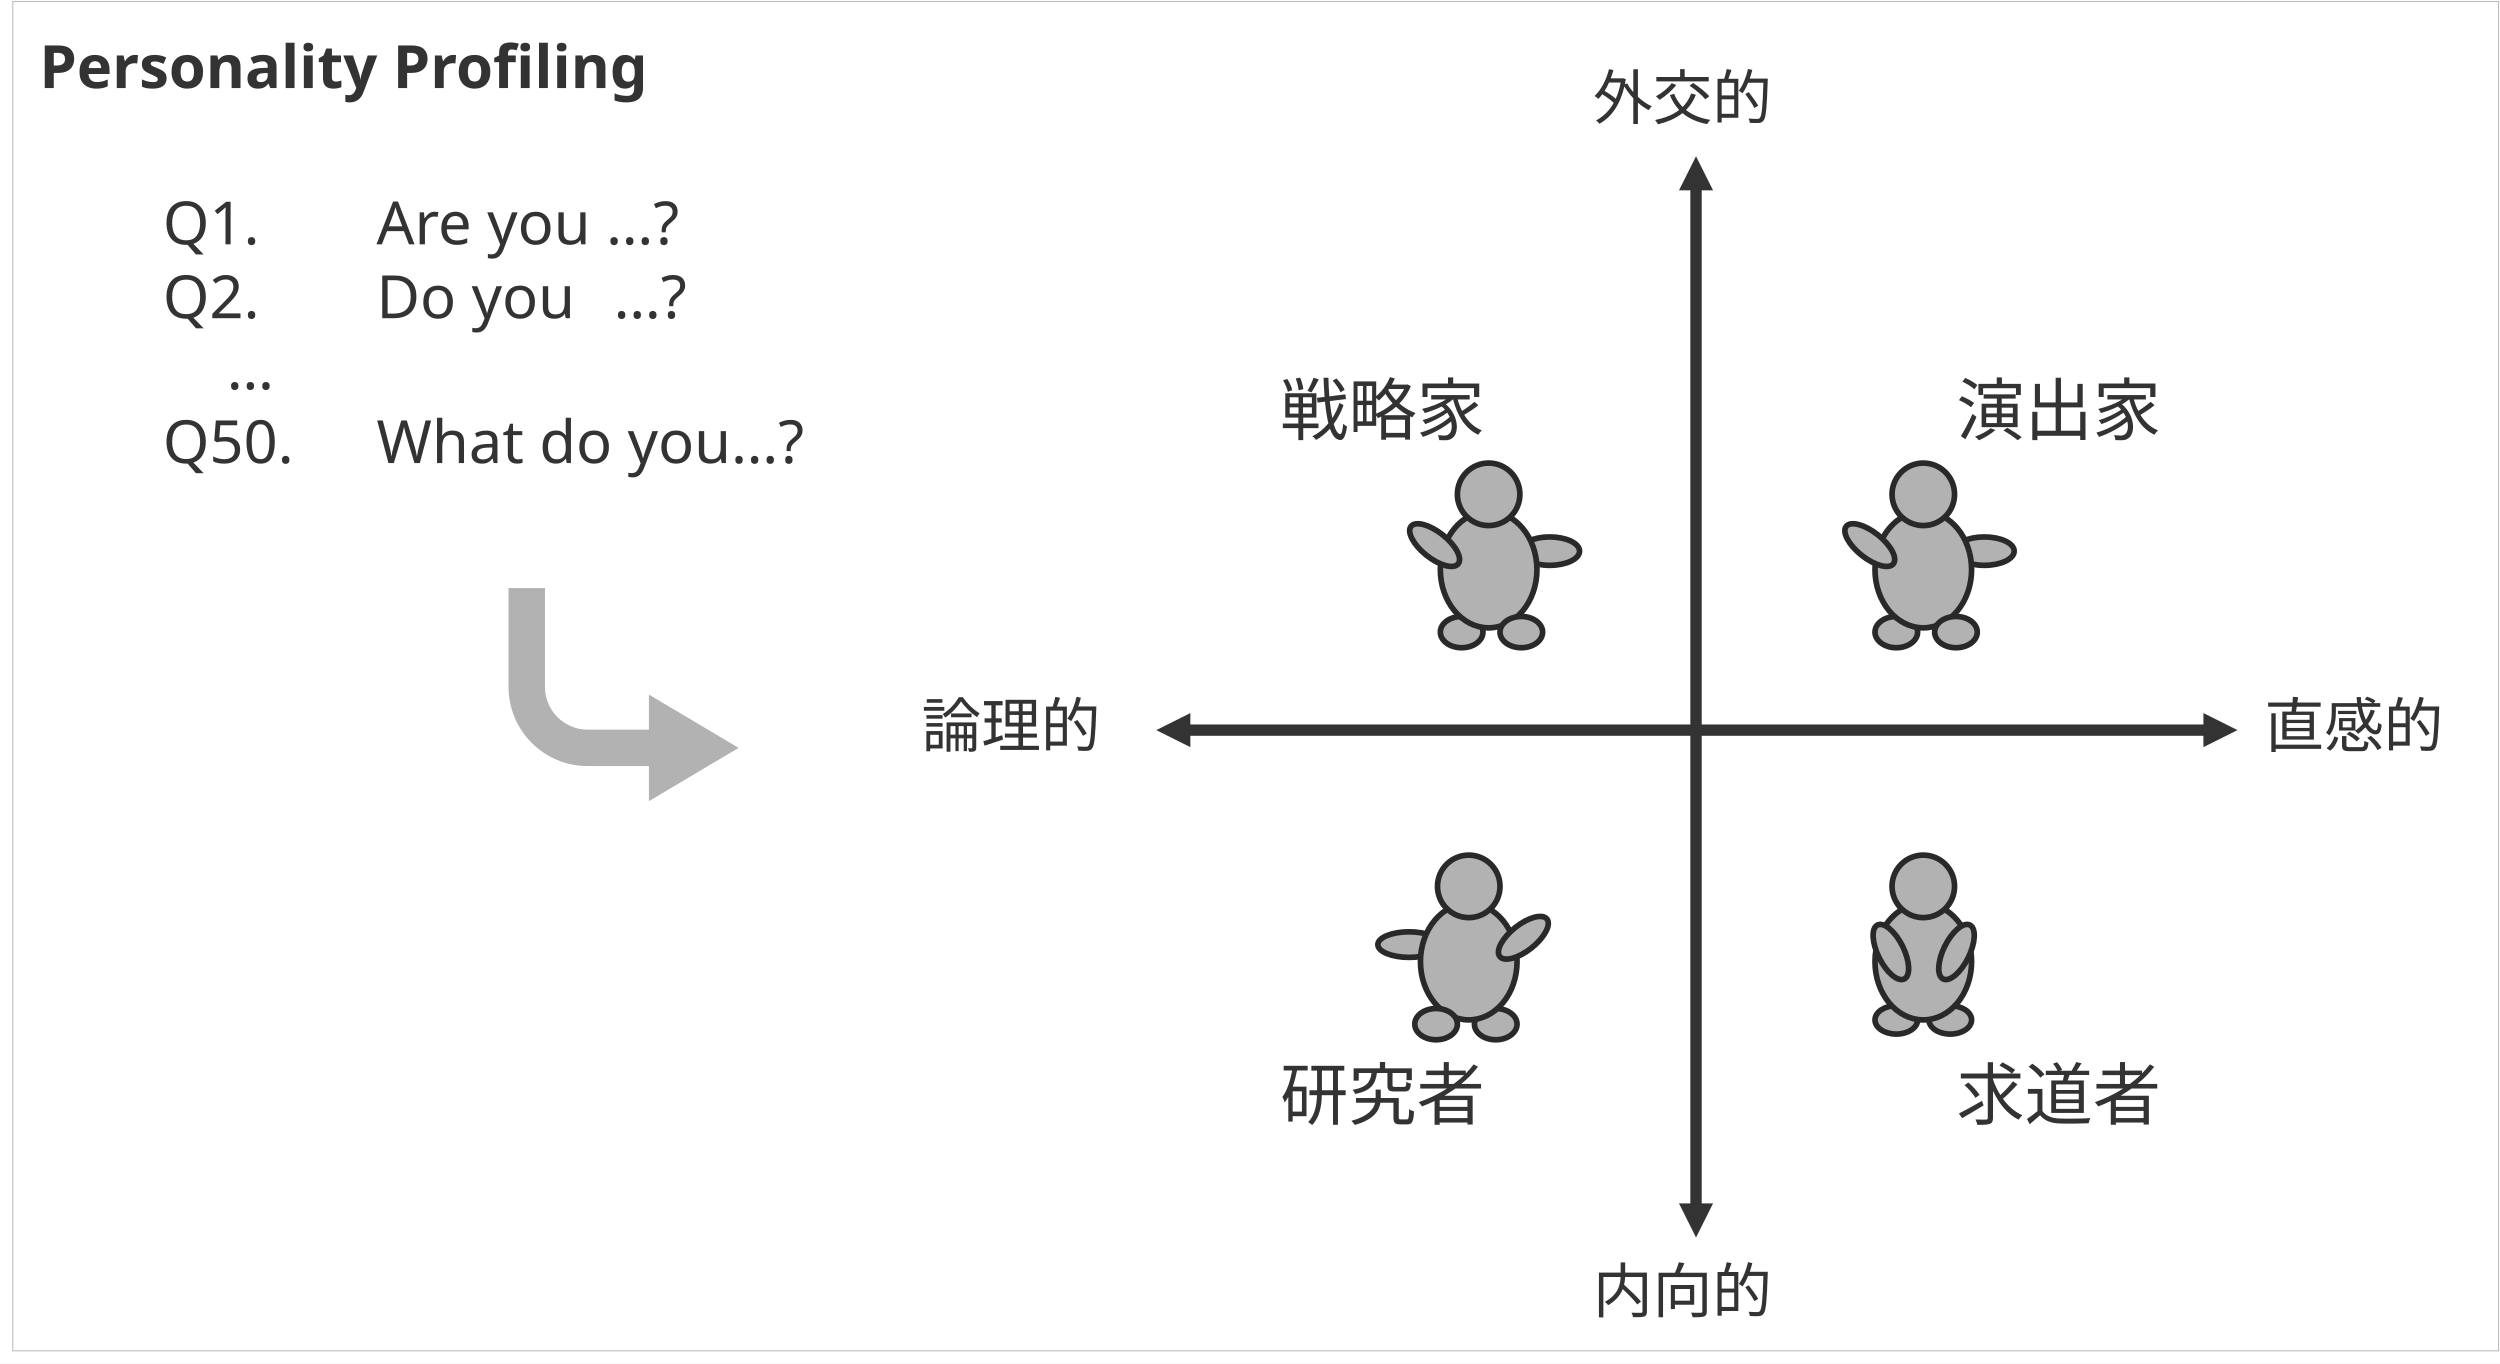
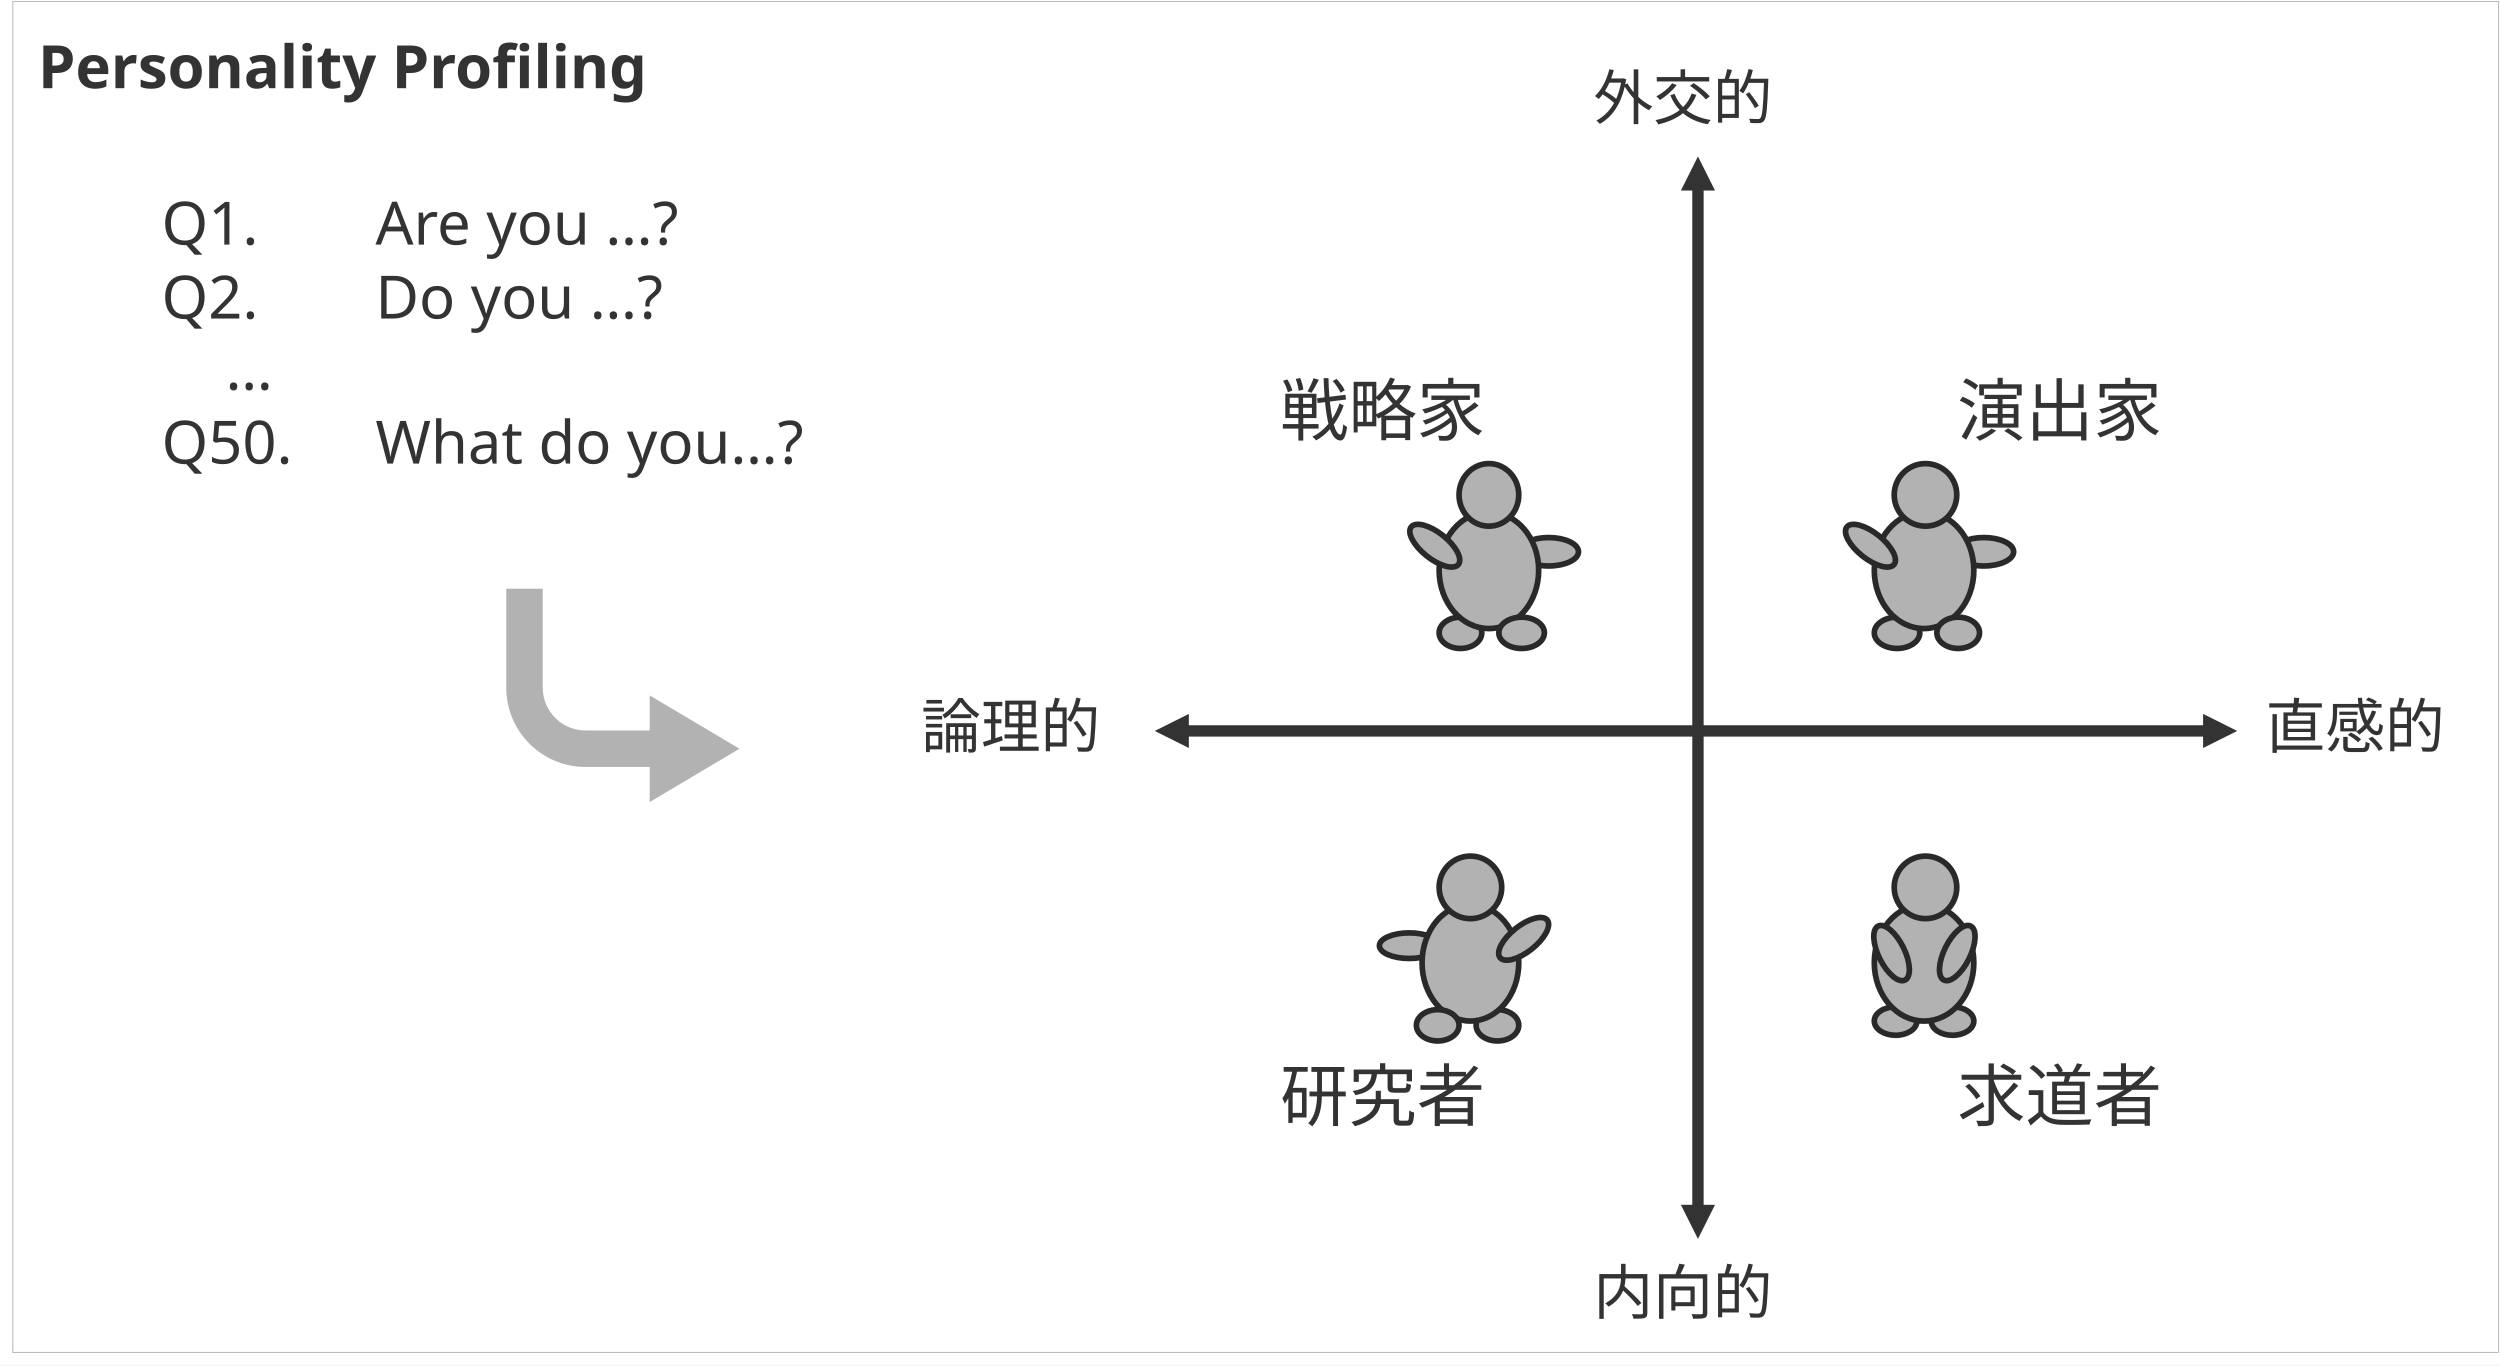
- <svg xmlns="http://www.w3.org/2000/svg" width="880" height="480" xml:space="preserve" overflow="hidden">
+ <svg xmlns="http://www.w3.org/2000/svg" width="879" height="480" xml:space="preserve" viewBox="0 0 879 480">
  <defs>
    <style>.gr-bg { fill: #ffffff; }
  .gr-axis { fill: #333333; }
  .gr-stroke { stroke: #333333; }
  .gr-text { fill: #333333; }
  @media (prefers-color-scheme: dark) {
    .gr-bg { fill: #1a1a1a; }
    .gr-axis { fill: #e0e0e0; }
    .gr-stroke { stroke: #e0e0e0; }
    .gr-text { fill: #e0e0e0; }
  }</style>
  </defs>
-   <rect class="gr-bg" x="0" y="0" width="880" height="480" />
-   <g transform="translate(-313 -85)">
-     <path d="M912 150 912 510.602 908 510.602 908 150ZM904 152 910 140 916 152ZM916 508.602 910 520.602 904 508.602Z" class="gr-axis" />
-     <text font-family="Yu Gothic UI,Yu Gothic UI_MSFontService,sans-serif" font-weight="400" font-size="21" transform="translate(873.748 127)" class="gr-text">外交的</text>
-     <text font-family="Yu Gothic UI,Yu Gothic UI_MSFontService,sans-serif" font-weight="400" font-size="21" transform="translate(873.748 547)" class="gr-text">内向的</text>
-     <path d="M730 340 1090.6 340 1090.6 344 730 344ZM732 348 720 342 732 336ZM1088.6 336 1100.6 342 1088.6 348Z" class="gr-axis" />
-     <text font-family="Yu Gothic UI,Yu Gothic UI_MSFontService,sans-serif" font-weight="400" font-size="21" transform="translate(1110.09 348)" class="gr-text">直感的</text>
-     <text font-family="Yu Gothic UI,Yu Gothic UI_MSFontService,sans-serif" font-weight="400" font-size="21" transform="translate(637.402 348)" class="gr-text">論理的</text>
-     <text font-family="Yu Gothic UI,Yu Gothic UI_MSFontService,sans-serif" font-weight="400" font-size="24" transform="translate(1001.65 238)" class="gr-text">演出家</text>
-     <text font-family="Yu Gothic UI,Yu Gothic UI_MSFontService,sans-serif" font-weight="400" font-size="24" transform="translate(1001.65 479)" class="gr-text">求道者</text>
-     <text font-family="Yu Gothic UI,Yu Gothic UI_MSFontService,sans-serif" font-weight="400" font-size="24" transform="translate(763.627 238)" class="gr-text">戦略家</text>
-     <text font-family="Yu Gothic UI,Yu Gothic UI_MSFontService,sans-serif" font-weight="400" font-size="24" transform="translate(763.627 479)" class="gr-text">研究者</text>
-     <path d="M820 307.5C820 304.462 823.358 302 827.5 302 831.642 302 835 304.462 835 307.5 835 310.538 831.642 313 827.5 313 823.358 313 820 310.538 820 307.5Z" stroke="#292929" stroke-width="2" stroke-miterlimit="8" fill="#B2B2B2" fill-rule="evenodd" />
-     <path d="M848 279C848 276.239 852.701 274 858.5 274 864.299 274 869 276.239 869 279 869 281.761 864.299 284 858.5 284 852.701 284 848 281.761 848 279Z" stroke="#292929" stroke-width="2" stroke-miterlimit="8" fill="#B2B2B2" fill-rule="evenodd" />
-     <path d="M820 285.5C820 274.178 827.611 265 837 265 846.389 265 854 274.178 854 285.5 854 296.822 846.389 306 837 306 827.611 306 820 296.822 820 285.5Z" stroke="#292929" stroke-width="2" stroke-miterlimit="8" fill="#B2B2B2" fill-rule="evenodd" />
-     <path d="M826 259C826 252.925 830.925 248 837 248 843.075 248 848 252.925 848 259 848 265.075 843.075 270 837 270 830.925 270 826 265.075 826 259Z" stroke="#292929" stroke-width="2" stroke-miterlimit="8" fill="#B2B2B2" fill-rule="evenodd" />
-     <path d="M809.684 270.276C811.262 268.29 816.257 269.634 820.84 273.276 825.423 276.919 827.859 281.482 826.281 283.467 824.703 285.453 819.708 284.11 815.125 280.468 810.541 276.825 808.106 272.262 809.684 270.276Z" stroke="#292929" stroke-width="2" stroke-miterlimit="8" fill="#B2B2B2" fill-rule="evenodd" />
-     <path d="M841 307.5C841 304.462 844.358 302 848.5 302 852.642 302 856 304.462 856 307.5 856 310.538 852.642 313 848.5 313 844.358 313 841 310.538 841 307.5Z" stroke="#292929" stroke-width="2" stroke-miterlimit="8" fill="#B2B2B2" fill-rule="evenodd" />
-     <path d="M973 307.5C973 304.462 976.358 302 980.5 302 984.642 302 988 304.462 988 307.5 988 310.538 984.642 313 980.5 313 976.358 313 973 310.538 973 307.5Z" stroke="#292929" stroke-width="2" stroke-miterlimit="8" fill="#B2B2B2" fill-rule="evenodd" />
-     <path d="M1001 279C1001 276.239 1005.7 274 1011.5 274 1017.3 274 1022 276.239 1022 279 1022 281.761 1017.3 284 1011.5 284 1005.7 284 1001 281.761 1001 279Z" stroke="#292929" stroke-width="2" stroke-miterlimit="8" fill="#B2B2B2" fill-rule="evenodd" />
-     <path d="M973 285.5C973 274.178 980.611 265 990 265 999.389 265 1007 274.178 1007 285.5 1007 296.822 999.389 306 990 306 980.611 306 973 296.822 973 285.5Z" stroke="#292929" stroke-width="2" stroke-miterlimit="8" fill="#B2B2B2" fill-rule="evenodd" />
-     <path d="M979 259C979 252.925 983.925 248 990 248 996.075 248 1001 252.925 1001 259 1001 265.075 996.075 270 990 270 983.925 270 979 265.075 979 259Z" stroke="#292929" stroke-width="2" stroke-miterlimit="8" fill="#B2B2B2" fill-rule="evenodd" />
-     <path d="M962.866 270.276C964.445 268.29 969.44 269.634 974.023 273.276 978.606 276.919 981.042 281.482 979.463 283.467 977.885 285.453 972.89 284.11 968.307 280.468 963.724 276.825 961.288 272.262 962.866 270.276Z" stroke="#292929" stroke-width="2" stroke-miterlimit="8" fill="#B2B2B2" fill-rule="evenodd" />
-     <path d="M994 307.5C994 304.462 997.358 302 1001.5 302 1005.64 302 1009 304.462 1009 307.5 1009 310.538 1005.64 313 1001.5 313 997.358 313 994 310.538 994 307.5Z" stroke="#292929" stroke-width="2" stroke-miterlimit="8" fill="#B2B2B2" fill-rule="evenodd" />
-     <path d="M0 5.5C-9.5485e-16 2.462 3.358 -7.00223e-16 7.5-1.40045e-15 11.642-2.80089e-15 15 2.462 15 5.5 15 8.538 11.642 11 7.5 11 3.358 11-4.77425e-15 8.538 0 5.5Z" stroke="#292929" stroke-width="2" stroke-miterlimit="8" fill="#B2B2B2" fill-rule="evenodd" transform="matrix(-1 0 0 1 847 440)" />
-     <path d="M0 4.5C-1.40045e-15 2.015 4.925 -5.7291e-16 11-1.14582e-15 17.075-2.29164e-15 22 2.015 22 4.5 22 6.985 17.075 9 11 9 4.925 9-7.00223e-15 6.985 0 4.5Z" stroke="#292929" stroke-width="2" stroke-miterlimit="8" fill="#B2B2B2" fill-rule="evenodd" transform="matrix(-1 0 0 1 820 413)" />
-     <path d="M0 20.5C-2.16433e-15 9.178 7.611-2.60992e-15 17-5.21985e-15 26.389-1.04397e-14 34 9.178 34 20.5 34 31.822 26.389 41 17 41 7.611 41-1.08216e-14 31.822 0 20.5Z" stroke="#292929" stroke-width="2" stroke-miterlimit="8" fill="#B2B2B2" fill-rule="evenodd" transform="matrix(-1 0 0 1 847 403)" />
-     <path d="M0 11C-1.40045e-15 4.925 4.925-1.40045e-15 11-2.80089e-15 17.075-5.60179e-15 22 4.925 22 11 22 17.075 17.075 22 11 22 4.925 22-7.00223e-15 17.075 0 11Z" stroke="#292929" stroke-width="2" stroke-miterlimit="8" fill="#B2B2B2" fill-rule="evenodd" transform="matrix(-1 0 0 1 841 386)" />
-     <path d="M0 4.593C-1.34955e-15 2.056 4.746 -5.84773e-16 10.6-1.16955e-15 16.455-2.33909e-15 21.201 2.056 21.201 4.593 21.201 7.13 16.455 9.186 10.6 9.186 4.746 9.186-6.74777e-15 7.13 0 4.593Z" stroke="#292929" stroke-width="2" stroke-miterlimit="8" fill="#B2B2B2" fill-rule="evenodd" transform="matrix(-0.782857 0.622202 0.622202 0.782857 854.663 404.903)" />
-     <path d="M0 5.5C-9.5485e-16 2.462 3.358 -7.00223e-16 7.5-1.40045e-15 11.642-2.80089e-15 15 2.462 15 5.5 15 8.538 11.642 11 7.5 11 3.358 11-4.77425e-15 8.538 0 5.5Z" stroke="#292929" stroke-width="2" stroke-miterlimit="8" fill="#B2B2B2" fill-rule="evenodd" transform="matrix(-1 0 0 1 826 440)" />
-     <path d="M992 444C992 441.239 995.358 439 999.5 439 1003.64 439 1007 441.239 1007 444 1007 446.761 1003.64 449 999.5 449 995.358 449 992 446.761 992 444Z" stroke="#292929" stroke-width="2" stroke-miterlimit="8" fill="#B2B2B2" fill-rule="evenodd" />
-     <path d="M973 444C973 441.239 976.358 439 980.5 439 984.642 439 988 441.239 988 444 988 446.761 984.642 449 980.5 449 976.358 449 973 446.761 973 444Z" stroke="#292929" stroke-width="2" stroke-miterlimit="8" fill="#B2B2B2" fill-rule="evenodd" />
-     <path d="M973 423.5C973 412.178 980.611 403 990 403 999.389 403 1007 412.178 1007 423.5 1007 434.822 999.389 444 990 444 980.611 444 973 434.822 973 423.5Z" stroke="#292929" stroke-width="2" stroke-miterlimit="8" fill="#B2B2B2" fill-rule="evenodd" />
-     <path d="M979 397C979 390.925 983.925 386 990 386 996.075 386 1001 390.925 1001 397 1001 403.075 996.075 408 990 408 983.925 408 979 403.075 979 397Z" stroke="#292929" stroke-width="2" stroke-miterlimit="8" fill="#B2B2B2" fill-rule="evenodd" />
-     <path d="M1006.4 410.604C1008.67 411.732 1008.4 416.897 1005.8 422.141 1003.2 427.385 999.246 430.722 996.974 429.594 994.701 428.467 994.969 423.301 997.572 418.057 1000.17 412.813 1004.13 409.476 1006.4 410.604Z" stroke="#292929" stroke-width="2" stroke-miterlimit="8" fill="#B2B2B2" fill-rule="evenodd" />
-     <path d="M0 4.593C-1.34955e-15 2.056 4.746 -5.84773e-16 10.6-1.16955e-15 16.455-2.33909e-15 21.201 2.056 21.201 4.593 21.201 7.13 16.455 9.186 10.6 9.186 4.746 9.186-6.74777e-15 7.13 0 4.593Z" stroke="#292929" stroke-width="2" stroke-miterlimit="8" fill="#B2B2B2" fill-rule="evenodd" transform="matrix(0.444554 0.895752 0.895752 -0.444554 969.761 412.646)" />
-     <rect x="317.5" y="85.5" width="875" height="475" stroke="#B2B2B2" stroke-width="0.333" stroke-miterlimit="8" fill="none" />
-     <text font-family="Verdana,Verdana_MSFontService,sans-serif" font-weight="700" font-size="21" transform="translate(326.864 116)" class="gr-text">Personality Profiling</text>
-     <text font-family="Verdana,Verdana_MSFontService,sans-serif" font-weight="400" font-size="21" transform="translate(370.319 171)" class="gr-text">Q1.</text>
-     <text font-family="Verdana,Verdana_MSFontService,sans-serif" font-weight="400" font-size="21" transform="translate(445.519 171)" class="gr-text">Are you …?</text>
-     <text font-family="Verdana,Verdana_MSFontService,sans-serif" font-weight="400" font-size="21" transform="translate(370.319 197)" class="gr-text">Q2.</text>
-     <text font-family="Verdana,Verdana_MSFontService,sans-serif" font-weight="400" font-size="21" transform="translate(445.519 197)" class="gr-text">Do you</text>
-     <text font-family="Verdana,Verdana_MSFontService,sans-serif" font-weight="400" font-size="21" transform="translate(528.999 197)" class="gr-text">…?</text>
-     <text font-family="Verdana,Verdana_MSFontService,sans-serif" font-weight="400" font-size="21" transform="translate(392.819 222)" class="gr-text">…</text>
-     <text font-family="Verdana,Verdana_MSFontService,sans-serif" font-weight="400" font-size="21" transform="translate(370.319 248)" class="gr-text">Q50.</text>
-     <text font-family="Verdana,Verdana_MSFontService,sans-serif" font-weight="400" font-size="21" transform="translate(445.519 248)" class="gr-text">What do you…?</text>
-     <path d="M0 75 0 40.214C-5.15619e-15 24.817 12.482 12.335 27.88 12.335L49.425 12.335 49.425 0 81 18.75 49.425 37.5 49.425 25.166 27.88 25.166C19.569 25.166 12.831 31.903 12.831 40.214L12.831 75Z" fill="#B2B2B2" fill-rule="evenodd" transform="matrix(1 0 0 -1 492 367)" />
+   <rect class="gr-bg" x="0" y="0" width="879" height="480" />
+   <g transform="translate(-199 -91)">
+     <path d="M798 156 798 516.602 794 516.602 794 156ZM790 158 796 146 802 158ZM802 514.602 796 526.602 790 514.602Z" class="gr-axis" />
+     <text font-family="Yu Gothic UI,Yu Gothic UI_MSFontService,sans-serif" font-weight="400" font-size="21" transform="translate(759.237 133)" class="gr-text">外交的</text>
+     <text font-family="Yu Gothic UI,Yu Gothic UI_MSFontService,sans-serif" font-weight="400" font-size="21" transform="translate(759.237 553)" class="gr-text">内向的</text>
+     <path d="M615 346 975.602 346 975.602 350 615 350ZM617 354 605 348 617 342ZM973.602 342 985.602 348 973.602 354Z" class="gr-axis" />
+     <text font-family="Yu Gothic UI,Yu Gothic UI_MSFontService,sans-serif" font-weight="400" font-size="21" transform="translate(995.583 354)" class="gr-text">直感的</text>
+     <text font-family="Yu Gothic UI,Yu Gothic UI_MSFontService,sans-serif" font-weight="400" font-size="21" transform="translate(522.891 354)" class="gr-text">論理的</text>
+     <text font-family="Yu Gothic UI,Yu Gothic UI_MSFontService,sans-serif" font-weight="400" font-size="24" transform="translate(887.143 244)" class="gr-text">演出家</text>
+     <text font-family="Yu Gothic UI,Yu Gothic UI_MSFontService,sans-serif" font-weight="400" font-size="24" transform="translate(887.143 485)" class="gr-text">求道者</text>
+     <text font-family="Yu Gothic UI,Yu Gothic UI_MSFontService,sans-serif" font-weight="400" font-size="24" transform="translate(649.116 244)" class="gr-text">戦略家</text>
+     <text font-family="Yu Gothic UI,Yu Gothic UI_MSFontService,sans-serif" font-weight="400" font-size="24" transform="translate(649.116 485)" class="gr-text">研究者</text>
+     <path d="M705 313.5C705 310.462 708.358 308 712.5 308 716.642 308 720 310.462 720 313.5 720 316.538 716.642 319 712.5 319 708.358 319 705 316.538 705 313.5Z" stroke="#292929" stroke-width="2" stroke-miterlimit="8" fill="#B2B2B2" fill-rule="evenodd" />
+     <path d="M733 285C733 282.239 737.701 280 743.5 280 749.299 280 754 282.239 754 285 754 287.761 749.299 290 743.5 290 737.701 290 733 287.761 733 285Z" stroke="#292929" stroke-width="2" stroke-miterlimit="8" fill="#B2B2B2" fill-rule="evenodd" />
+     <path d="M705 291.5C705 280.178 712.835 271 722.5 271 732.165 271 740 280.178 740 291.5 740 302.822 732.165 312 722.5 312 712.835 312 705 302.822 705 291.5Z" stroke="#292929" stroke-width="2" stroke-miterlimit="8" fill="#B2B2B2" fill-rule="evenodd" />
+     <path d="M712 265C712 258.925 716.701 254 722.5 254 728.299 254 733 258.925 733 265 733 271.075 728.299 276 722.5 276 716.701 276 712 271.075 712 265Z" stroke="#292929" stroke-width="2" stroke-miterlimit="8" fill="#B2B2B2" fill-rule="evenodd" />
+     <path d="M695.173 276.276C696.751 274.29 701.746 275.634 706.329 279.276 710.912 282.919 713.348 287.482 711.77 289.467 710.192 291.453 705.197 290.11 700.614 286.468 696.03 282.825 693.595 278.262 695.173 276.276Z" stroke="#292929" stroke-width="2" stroke-miterlimit="8" fill="#B2B2B2" fill-rule="evenodd" />
+     <path d="M726 313.5C726 310.462 729.582 308 734 308 738.418 308 742 310.462 742 313.5 742 316.538 738.418 319 734 319 729.582 319 726 316.538 726 313.5Z" stroke="#292929" stroke-width="2" stroke-miterlimit="8" fill="#B2B2B2" fill-rule="evenodd" />
+     <path d="M858 313.5C858 310.462 861.582 308 866 308 870.418 308 874 310.462 874 313.5 874 316.538 870.418 319 866 319 861.582 319 858 316.538 858 313.5Z" stroke="#292929" stroke-width="2" stroke-miterlimit="8" fill="#B2B2B2" fill-rule="evenodd" />
+     <path d="M886 285C886 282.239 890.701 280 896.5 280 902.299 280 907 282.239 907 285 907 287.761 902.299 290 896.5 290 890.701 290 886 287.761 886 285Z" stroke="#292929" stroke-width="2" stroke-miterlimit="8" fill="#B2B2B2" fill-rule="evenodd" />
+     <path d="M858 291.5C858 280.178 865.835 271 875.5 271 885.165 271 893 280.178 893 291.5 893 302.822 885.165 312 875.5 312 865.835 312 858 302.822 858 291.5Z" stroke="#292929" stroke-width="2" stroke-miterlimit="8" fill="#B2B2B2" fill-rule="evenodd" />
+     <path d="M865 265C865 258.925 869.925 254 876 254 882.075 254 887 258.925 887 265 887 271.075 882.075 276 876 276 869.925 276 865 271.075 865 265Z" stroke="#292929" stroke-width="2" stroke-miterlimit="8" fill="#B2B2B2" fill-rule="evenodd" />
+     <path d="M848.355 276.276C849.934 274.29 854.929 275.634 859.512 279.276 864.095 282.919 866.531 287.482 864.952 289.467 863.374 291.453 858.379 290.11 853.796 286.468 849.213 282.825 846.777 278.262 848.355 276.276Z" stroke="#292929" stroke-width="2" stroke-miterlimit="8" fill="#B2B2B2" fill-rule="evenodd" />
+     <path d="M880 313.5C880 310.462 883.358 308 887.5 308 891.642 308 895 310.462 895 313.5 895 316.538 891.642 319 887.5 319 883.358 319 880 316.538 880 313.5Z" stroke="#292929" stroke-width="2" stroke-miterlimit="8" fill="#B2B2B2" fill-rule="evenodd" />
+     <path d="M0 5.5C-9.5485e-16 2.462 3.358 -7.00223e-16 7.5-1.40045e-15 11.642-2.80089e-15 15 2.462 15 5.5 15 8.538 11.642 11 7.5 11 3.358 11-4.77425e-15 8.538 0 5.5Z" stroke="#292929" stroke-width="2" stroke-miterlimit="8" fill="#B2B2B2" fill-rule="evenodd" transform="matrix(-1 0 0 1 733 446)" />
+     <path d="M0 4.5C-1.33679e-15 2.015 4.701 -5.7291e-16 10.5-1.14582e-15 16.299-2.29164e-15 21 2.015 21 4.5 21 6.985 16.299 9 10.5 9 4.701 9-6.68395e-15 6.985 0 4.5Z" stroke="#292929" stroke-width="2" stroke-miterlimit="8" fill="#B2B2B2" fill-rule="evenodd" transform="matrix(-1 0 0 1 705 419)" />
+     <path d="M0 20.5C-2.16433e-15 9.178 7.611-2.60992e-15 17-5.21985e-15 26.389-1.04397e-14 34 9.178 34 20.5 34 31.822 26.389 41 17 41 7.611 41-1.08216e-14 31.822 0 20.5Z" stroke="#292929" stroke-width="2" stroke-miterlimit="8" fill="#B2B2B2" fill-rule="evenodd" transform="matrix(-1 0 0 1 733 409)" />
+     <path d="M0 11C-1.40045e-15 4.925 4.925-1.40045e-15 11-2.80089e-15 17.075-5.60179e-15 22 4.925 22 11 22 17.075 17.075 22 11 22 4.925 22-7.00223e-15 17.075 0 11Z" stroke="#292929" stroke-width="2" stroke-miterlimit="8" fill="#B2B2B2" fill-rule="evenodd" transform="matrix(-1 0 0 1 727 392)" />
+     <path d="M0 4.593C-1.34955e-15 2.056 4.746 -5.84773e-16 10.6-1.16955e-15 16.455-2.33909e-15 21.201 2.056 21.201 4.593 21.201 7.13 16.455 9.186 10.6 9.186 4.746 9.186-6.74777e-15 7.13 0 4.593Z" stroke="#292929" stroke-width="2" stroke-miterlimit="8" fill="#B2B2B2" fill-rule="evenodd" transform="matrix(-0.782857 0.622202 0.622202 0.782857 740.152 410.903)" />
+     <path d="M0 5.5C-9.5485e-16 2.462 3.358 -7.00223e-16 7.5-1.40045e-15 11.642-2.80089e-15 15 2.462 15 5.5 15 8.538 11.642 11 7.5 11 3.358 11-4.77425e-15 8.538 0 5.5Z" stroke="#292929" stroke-width="2" stroke-miterlimit="8" fill="#B2B2B2" fill-rule="evenodd" transform="matrix(-1 0 0 1 712 446)" />
+     <path d="M878 450C878 447.239 881.358 445 885.5 445 889.642 445 893 447.239 893 450 893 452.761 889.642 455 885.5 455 881.358 455 878 452.761 878 450Z" stroke="#292929" stroke-width="2" stroke-miterlimit="8" fill="#B2B2B2" fill-rule="evenodd" />
+     <path d="M858 450C858 447.239 861.358 445 865.5 445 869.642 445 873 447.239 873 450 873 452.761 869.642 455 865.5 455 861.358 455 858 452.761 858 450Z" stroke="#292929" stroke-width="2" stroke-miterlimit="8" fill="#B2B2B2" fill-rule="evenodd" />
+     <path d="M858 429.5C858 418.178 865.835 409 875.5 409 885.165 409 893 418.178 893 429.5 893 440.822 885.165 450 875.5 450 865.835 450 858 440.822 858 429.5Z" stroke="#292929" stroke-width="2" stroke-miterlimit="8" fill="#B2B2B2" fill-rule="evenodd" />
+     <path d="M865 403C865 396.925 869.925 392 876 392 882.075 392 887 396.925 887 403 887 409.075 882.075 414 876 414 869.925 414 865 409.075 865 403Z" stroke="#292929" stroke-width="2" stroke-miterlimit="8" fill="#B2B2B2" fill-rule="evenodd" />
+     <path d="M891.887 416.604C894.16 417.732 893.892 422.897 891.289 428.141 888.687 433.385 884.735 436.722 882.463 435.594 880.19 434.467 880.458 429.301 883.061 424.057 885.663 418.813 889.615 415.476 891.887 416.604Z" stroke="#292929" stroke-width="2" stroke-miterlimit="8" fill="#B2B2B2" fill-rule="evenodd" />
+     <path d="M0 4.593C-1.34955e-15 2.056 4.746 -5.84773e-16 10.6-1.16955e-15 16.455-2.33909e-15 21.201 2.056 21.201 4.593 21.201 7.13 16.455 9.186 10.6 9.186 4.746 9.186-6.74777e-15 7.13 0 4.593Z" stroke="#292929" stroke-width="2" stroke-miterlimit="8" fill="#B2B2B2" fill-rule="evenodd" transform="matrix(0.444554 0.895752 0.895752 -0.444554 855.25 418.646)" />
+     <rect x="203.5" y="91.5" width="874" height="475" stroke="#B2B2B2" stroke-width="0.333" stroke-miterlimit="8" fill="none" />
+     <text font-family="Verdana,Verdana_MSFontService,sans-serif" font-weight="700" font-size="21" transform="translate(212.353 122)" class="gr-text">Personality Profiling</text>
+     <text font-family="Verdana,Verdana_MSFontService,sans-serif" font-weight="400" font-size="21" transform="translate(255.808 177)" class="gr-text">Q1.</text>
+     <text font-family="Verdana,Verdana_MSFontService,sans-serif" font-weight="400" font-size="21" transform="translate(331.008 177)" class="gr-text">Are you …?</text>
+     <text font-family="Verdana,Verdana_MSFontService,sans-serif" font-weight="400" font-size="21" transform="translate(255.808 203)" class="gr-text">Q2.</text>
+     <text font-family="Verdana,Verdana_MSFontService,sans-serif" font-weight="400" font-size="21" transform="translate(331.008 203)" class="gr-text">Do you …?</text>
+     <text font-family="Verdana,Verdana_MSFontService,sans-serif" font-weight="400" font-size="21" transform="translate(278.308 228)" class="gr-text">…</text>
+     <text font-family="Verdana,Verdana_MSFontService,sans-serif" font-weight="400" font-size="21" transform="translate(255.808 254)" class="gr-text">Q50.</text>
+     <text font-family="Verdana,Verdana_MSFontService,sans-serif" font-weight="400" font-size="21" transform="translate(331.008 254)" class="gr-text">What do you…?</text>
+     <path d="M0 75 0 40.214C-5.21985e-15 24.817 12.482 12.335 27.88 12.335L50.425 12.335 50.425 0 82 18.75 50.425 37.5 50.425 25.166 27.88 25.166C19.569 25.166 12.831 31.903 12.831 40.214L12.831 75Z" fill="#B2B2B2" fill-rule="evenodd" transform="matrix(1 0 0 -1 377 373)" />
  </g>
</svg>
